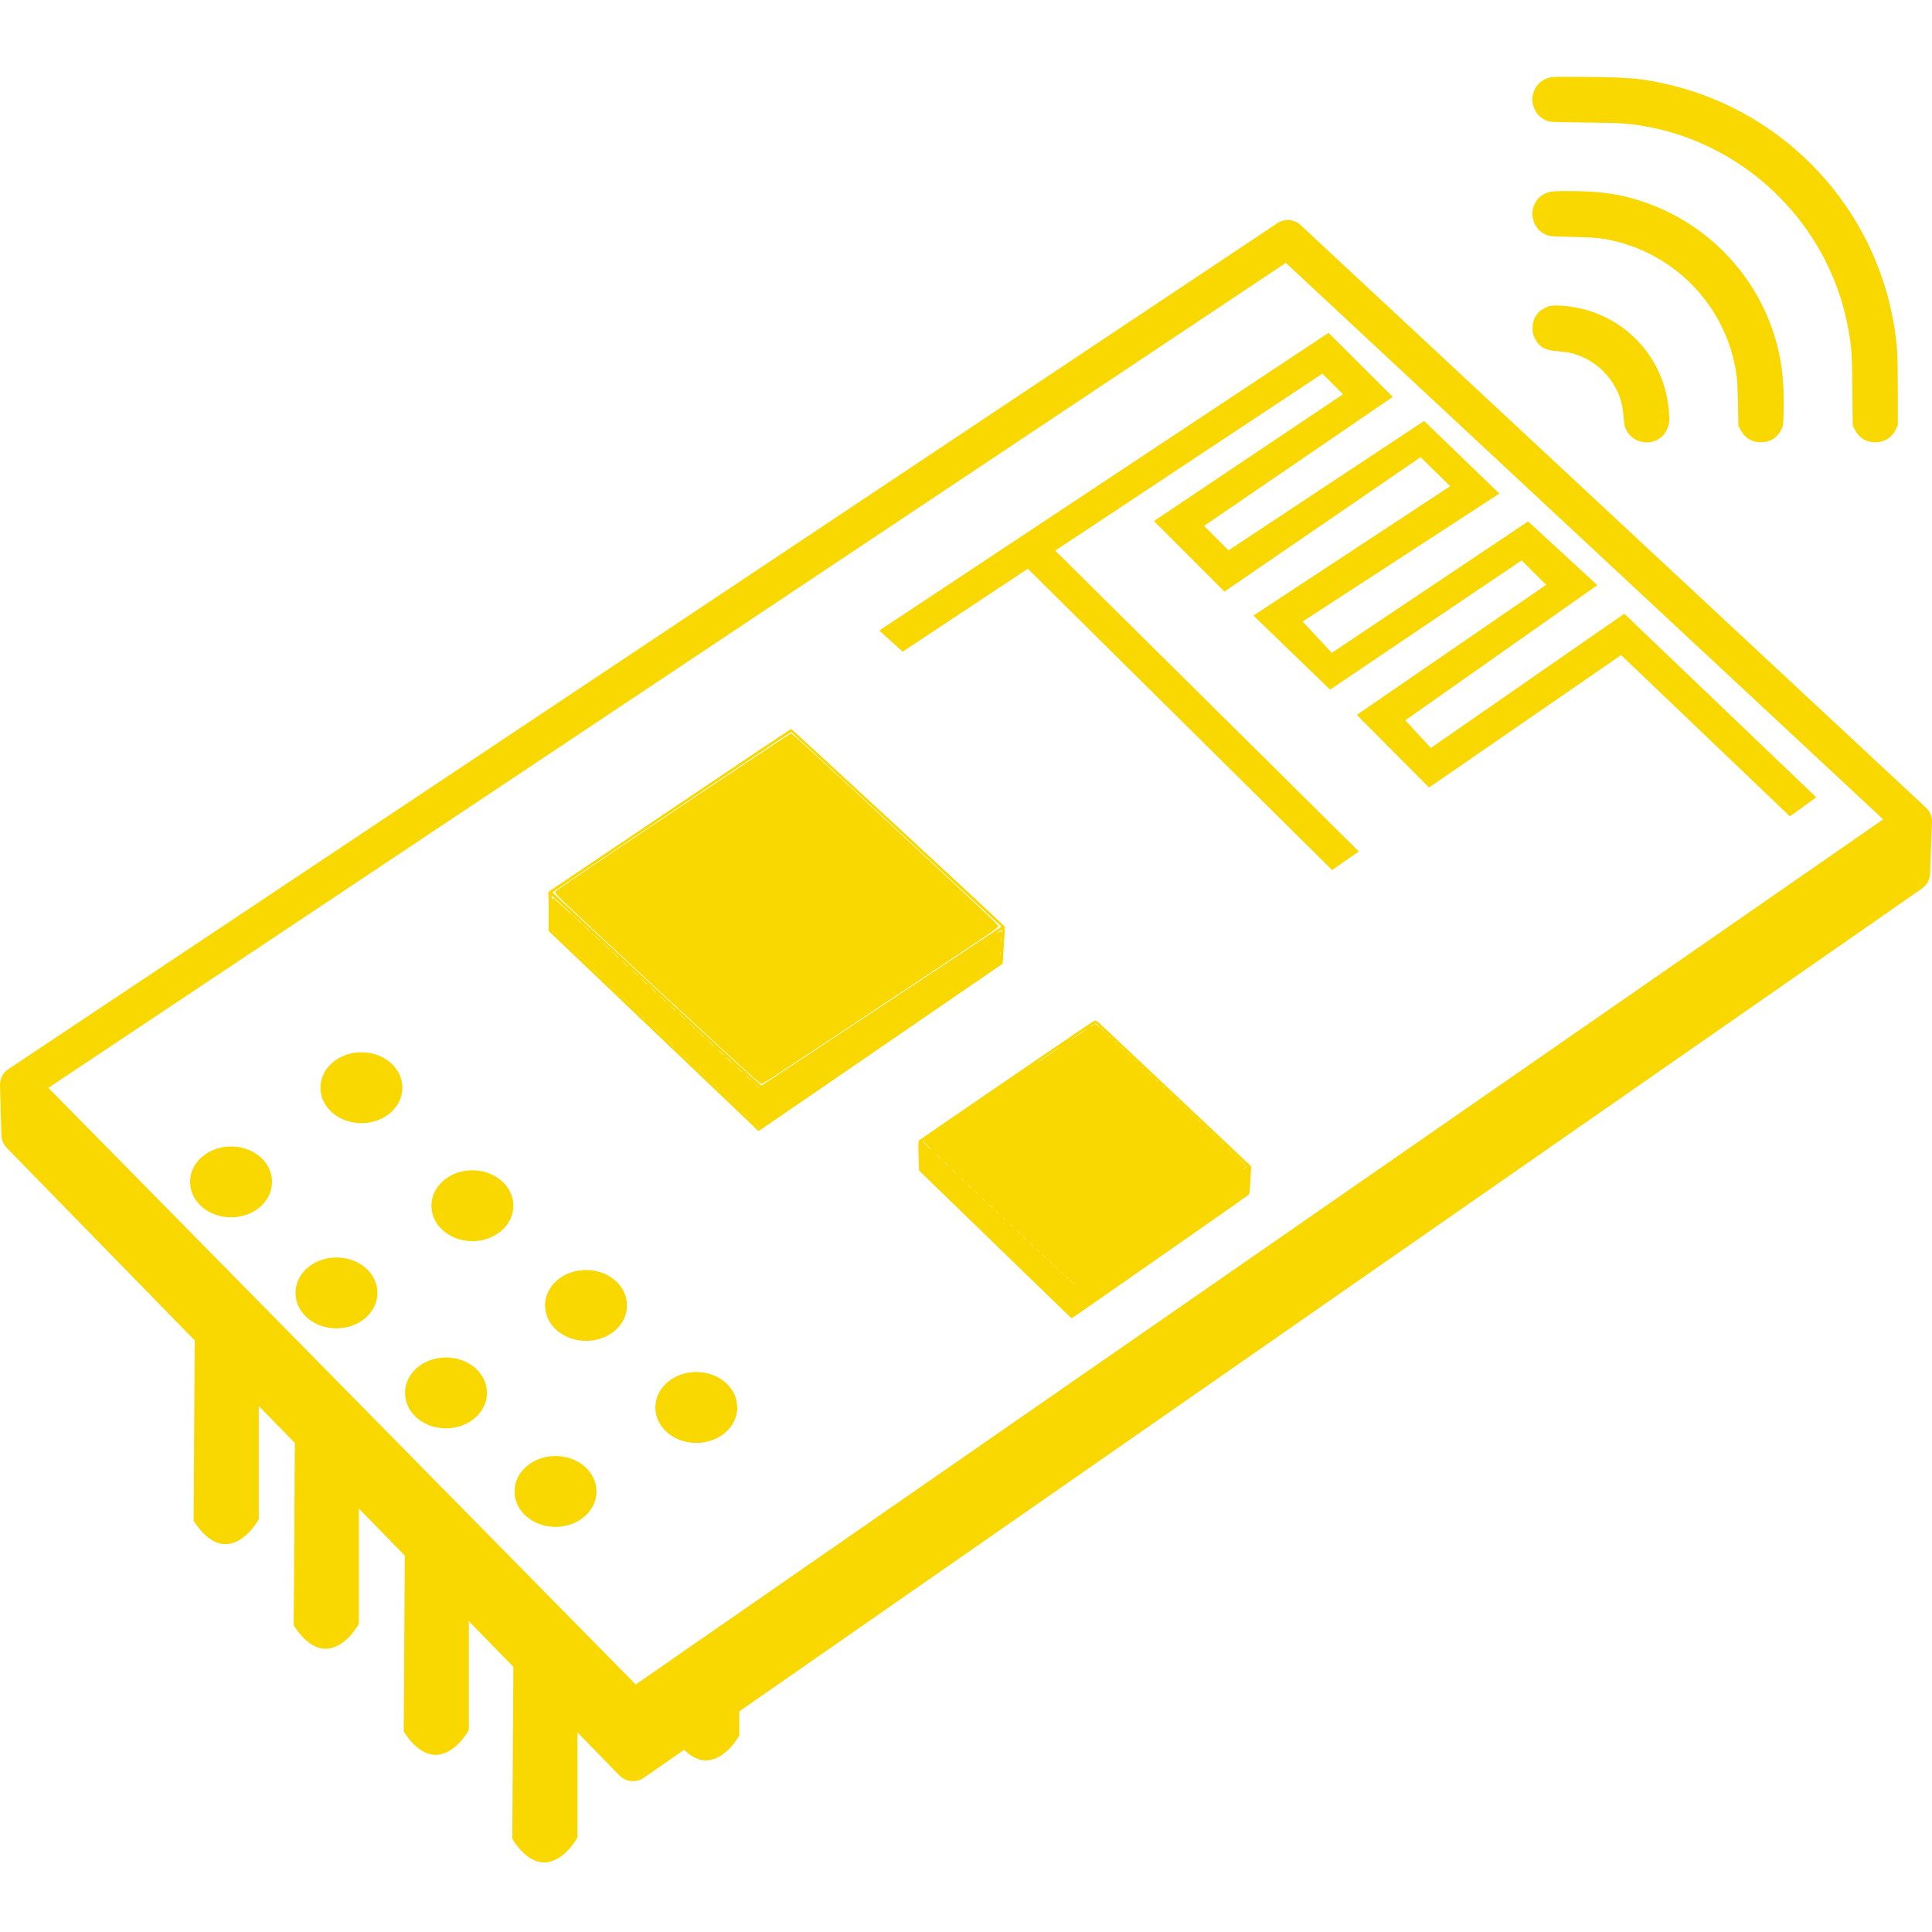
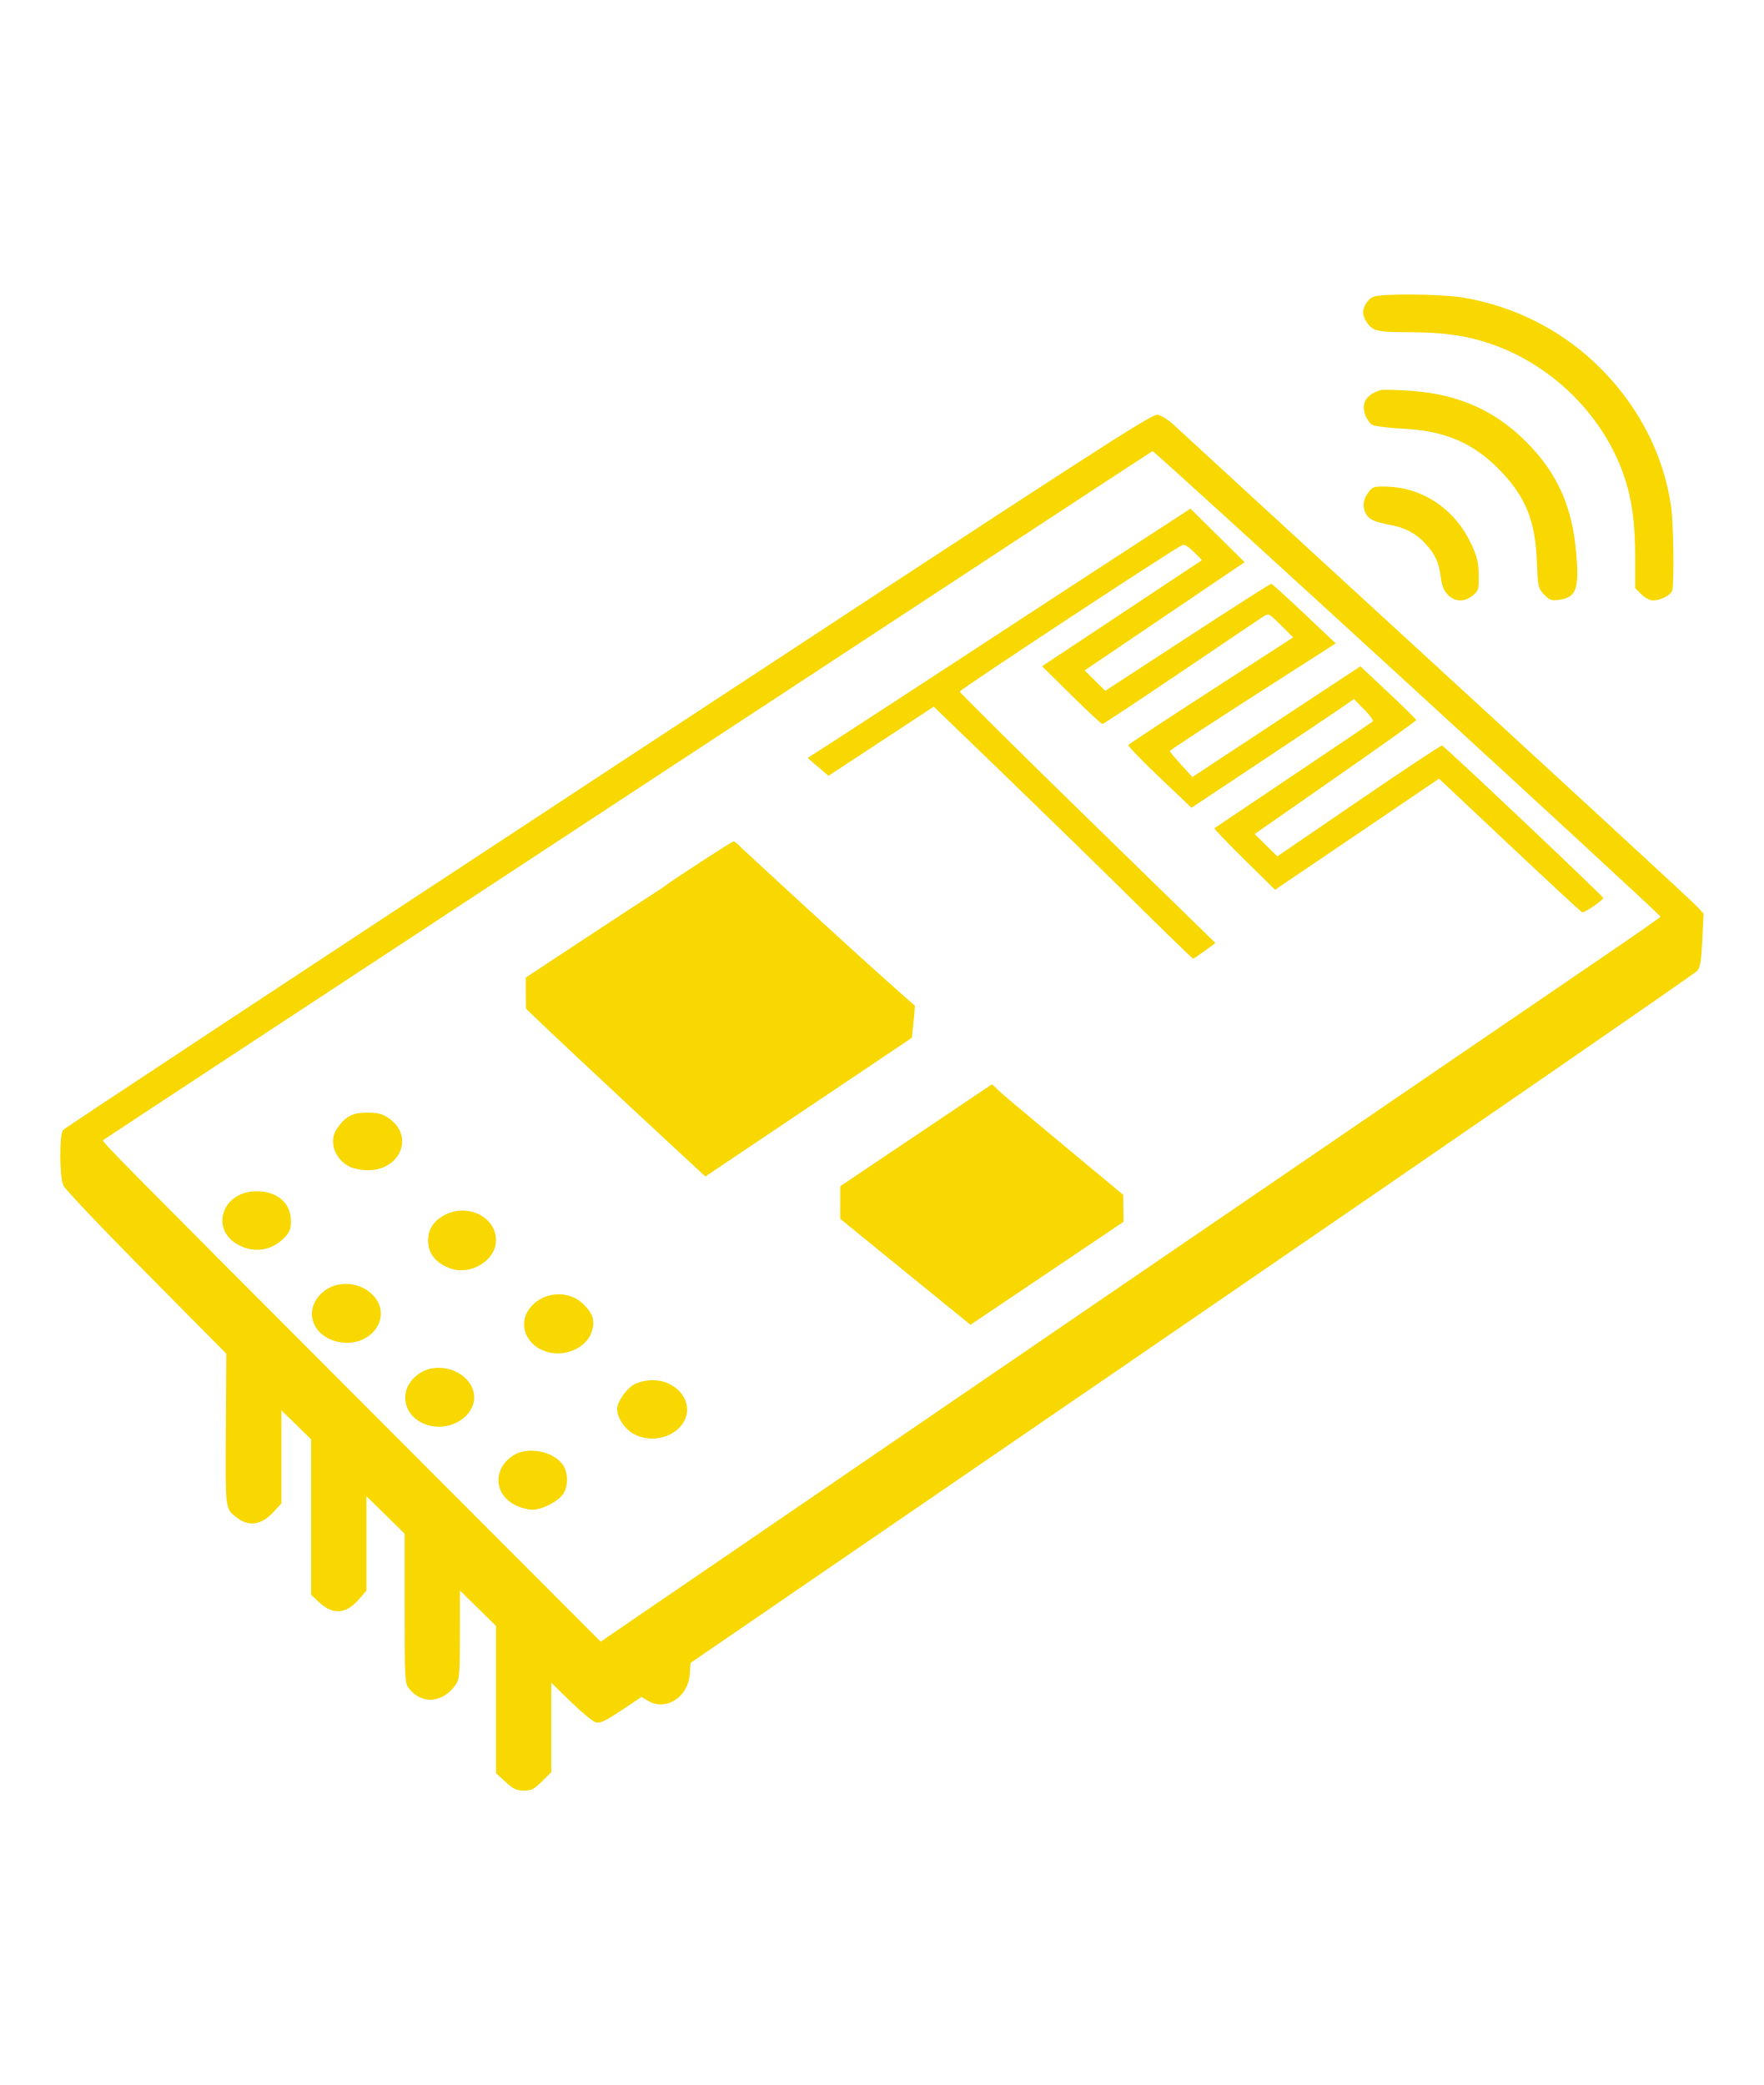
- <svg xmlns="http://www.w3.org/2000/svg" width="309" height="309" version="1.1" viewBox="0 0 81.756 81.756">
-   <g transform="translate(0 -215.24)">
-     <g transform="matrix(1.23 0 0 1.23 -1.7009e-6 -67.621)">
-       <g transform="matrix(.012831 0 0 .012831 96.992 236.1)">
-         <g transform="translate(-3460.6 -281.75)" fill="#f8d800" stroke-width=".1">
-           <path d="m52.36 12.9c-21.47 7.67-33.92 20.7-40.25 42.36-4.02 13.99-2.3 28.37 5.18 43.51 6.32 13.22 15.14 21.27 30.09 28.17 9.01 4.22 11.12 4.22 105.99 5.37 93.34 1.15 108.68 2.11 149.5 8.63 209.68 33.35 395.41 169.63 492.39 361.1 35.07 69.19 56.92 139.34 67.47 217.73 3.64 26.64 4.41 42.93 5.37 128.22l1.15 97.75 6.52 12.08c11.31 20.89 29.9 31.82 53.86 32.01 24.73 0 44.85-12.65 55.39-35.27l4.98-10.73v-93.92c0-99.47-1.15-117.68-9.77-171.54-50.79-315.48-289.04-572.13-600.69-646.68-72.26-17.25-104.84-20.51-221.38-21.47-89.51-0.77-96.41-0.57-105.8 2.68z" />
-           <path d="m52.36 319.76c-21.27 7.28-33.92 20.51-40.25 42.17-4.02 13.99-2.3 28.37 5.18 43.51 6.51 13.22 15.14 21.27 30.09 28.17 8.62 3.83 12.84 4.22 68.62 5.37 64.21 1.34 85.29 3.64 122.67 13.22 152.95 39.48 272.93 160.43 310.31 312.8 9.2 37.57 10.93 54.62 12.46 119.41l1.15 61.33 6.52 12.08c11.31 20.89 29.9 31.82 53.86 32.01 24.73 0 44.85-12.65 55.39-35.27 4.79-10.54 4.98-11.69 5.56-56.73 0.96-67.85-3.64-113.47-16.86-165.79-45.06-178.83-179.23-324.68-354.6-385.44-63.63-22.23-119.79-30.48-204.13-30.48-39.1 0.19-47.53 0.58-55.97 3.64z" />
-           <path d="m56.39 624.51c-9.01 2.3-25.49 11.88-30.67 18.02-10.73 12.65-14.95 24.34-14.95 40.63-0.19 13.61 0.57 16.87 6.13 28.18 11.12 22.62 27.22 31.82 60.95 34.31 11.88 0.96 27.22 2.88 34.12 4.41 68.04 15.91 122.48 70.34 138.19 138.19 1.72 6.9 3.83 22.81 4.79 35.46 1.53 20.32 2.3 24.34 7.86 34.5 18.98 35.65 68.04 42.93 96.6 14.38 9.39-9.39 16.48-25.11 17.63-39.1 0.57-6.13 0-21.46-1.34-33.92-13.22-129.96-104.45-235.57-230.76-267.2-32.01-8.05-72.45-11.69-88.55-7.86z" />
-         </g>
-       </g>
-       <path d="m45.705 241.42-15.454 10.241 0.802 0.728 14.441-9.566 0.71 0.71-6.504 4.362 2.426 2.426 6.746-4.624 1.022 0.997-6.771 4.452 2.637 2.548 6.591-4.447 0.842 0.842-6.515 4.475 2.487 2.497 6.607-4.556 5.807 5.548 0.907-0.654-6.604-6.316-6.655 4.618-0.879-0.952 6.605-4.649-2.381-2.193-6.754 4.523-1.003-1.079 6.768-4.401-2.588-2.499-6.729 4.452-0.842-0.842 6.492-4.438z" color="#000000" color-rendering="auto" dominant-baseline="auto" fill="#f8d800" fill-rule="evenodd" image-rendering="auto" shape-rendering="auto" solid-color="#000000" style="font-feature-settings:normal;font-variant-alternates:normal;font-variant-caps:normal;font-variant-ligatures:normal;font-variant-numeric:normal;font-variant-position:normal;isolation:auto;mix-blend-mode:normal;shape-padding:0;text-decoration-color:#000000;text-decoration-line:none;text-decoration-style:solid;text-indent:0;text-orientation:mixed;text-transform:none;white-space:normal" />
-       <path d="m36.009 248.62-0.778 0.786 10.599 10.495 0.918-0.64z" color="#000000" color-rendering="auto" dominant-baseline="auto" fill="#f8d800" fill-rule="evenodd" image-rendering="auto" shape-rendering="auto" solid-color="#000000" style="font-feature-settings:normal;font-variant-alternates:normal;font-variant-caps:normal;font-variant-ligatures:normal;font-variant-numeric:normal;font-variant-position:normal;isolation:auto;mix-blend-mode:normal;shape-padding:0;text-decoration-color:#000000;text-decoration-line:none;text-decoration-style:solid;text-indent:0;text-orientation:mixed;text-transform:none;white-space:normal" />
-       <path d="m0.649 267.29 43.655-29.103 21.517 20.045-44.029 30.534-0.014 1.833m44.043-32.368-0.068 1.772-43.975 30.596-21.081-21.592-0.048-1.718 21.142 21.476" fill="none" stroke="#f8d800" stroke-linejoin="round" stroke-width="1.298" />
-       <g fill="#f8d800">
-         <g stroke="#f8d800" stroke-linecap="round" stroke-linejoin="round">
-           <path d="m22.038 289.5v-0.572l21.692-15.045c11.931-8.275 21.716-15.051 21.746-15.058 0.037-9e-3 0.048 0.134 0.036 0.477-0.009 0.27-0.024 0.513-0.032 0.54-0.015 0.046-43.294 30.18-43.395 30.215-0.029 0.01-0.047-0.201-0.047-0.556z" stroke-width=".072" />
-           <g stroke-width=".577">
-             <path d="m25.077 278.39a1.121 0.93 0 0 1-1.076 0.93 1.121 0.93 0 0 1-1.163-0.854 1.121 0.93 0 0 1 0.981-0.999 1.121 0.93 0 0 1 1.243 0.773l-1.106 0.151z" />
-             <path d="m20.233 281.28a1.121 0.93 0 0 1-1.091 0.93 1.121 0.93 0 0 1-1.15-0.879 1.121 0.93 0 0 1 1.028-0.978 1.121 0.93 0 0 1 1.206 0.826l-1.115 0.101z" />
-             <path d="m21.283 274.88a1.121 0.93 0 0 1-1.1 0.93 1.121 0.93 0 0 1-1.142-0.895 1.121 0.93 0 0 1 1.056-0.964 1.121 0.93 0 0 1 1.182 0.858l-1.118 0.071z" />
-             <path d="m16.464 277.89a1.121 0.93 0 0 1-1.101 0.93 1.121 0.93 0 0 1-1.14-0.897 1.121 0.93 0 0 1 1.061-0.962 1.121 0.93 0 0 1 1.178 0.863l-1.118 0.066z" />
-             <path d="m17.372 271.45a1.121 0.93 0 0 1-1.101 0.93 1.121 0.93 0 0 1-1.14-0.897 1.121 0.93 0 0 1 1.061-0.962 1.121 0.93 0 0 1 1.178 0.863l-1.118 0.066z" />
-             <path d="m13.555 267.39a1.121 0.93 0 0 1-1.101 0.93 1.121 0.93 0 0 1-1.14-0.897 1.121 0.93 0 0 1 1.061-0.962 1.121 0.93 0 0 1 1.178 0.863l-1.118 0.066z" />
-             <path d="m12.696 274.45a1.121 0.93 0 0 1-1.101 0.93 1.121 0.93 0 0 1-1.14-0.897 1.121 0.93 0 0 1 1.061-0.962 1.121 0.93 0 0 1 1.178 0.863l-1.118 0.066z" />
-             <path d="m9.07 270.63a1.121 0.93 0 0 1-1.101 0.93 1.121 0.93 0 0 1-1.14-0.897 1.121 0.93 0 0 1 1.061-0.962 1.121 0.93 0 0 1 1.178 0.863l-1.118 0.066z" />
-           </g>
-         </g>
-         <g fill-rule="evenodd">
-           <path d="m6.661 282.28s0.477 0.859 1.145 0.811c0.668-0.048 1.097-0.859 1.097-0.859v-5.391l-2.195-2.242z" />
-           <path d="m10.105 285.88s0.477 0.859 1.145 0.811c0.668-0.048 1.097-0.859 1.097-0.859v-5.391l-2.195-2.242z" />
-           <path d="m13.889 289.53s0.477 0.859 1.145 0.811c0.668-0.048 1.097-0.859 1.097-0.859v-5.391l-2.195-2.242z" />
-           <path d="m17.625 293.23s0.477 0.859 1.145 0.811c0.668-0.048 1.097-0.859 1.097-0.859v-5.391l-2.195-2.242z" />
-           <path d="m23.192 289.72s0.477 0.859 1.145 0.811c0.668-0.048 1.097-0.859 1.097-0.859v-3.483l-2.29 1.431z" />
-         </g>
-       </g>
-       <path d="m18.922 260.66v1.312l7.18 6.846 8.349-5.725 0.072-1.24" fill="none" stroke="#f8d800" stroke-width=".094" />
-       <g fill="#f8d800">
-         <path d="m22.494 265.44-3.602-3.434-0.012-0.678-0.012-0.678 4.16-2.798c2.288-1.539 4.172-2.801 4.187-2.805 0.022-5e-3 7.036 6.479 7.279 6.73l0.073 0.076-0.038 0.625c-0.029 0.488-0.046 0.633-0.073 0.66-0.028 0.027-8.076 5.552-8.302 5.699l-0.06 0.039zm3.614 3.31c0-4e-3 -0.029-0.034-0.066-0.066l-0.066-0.058 0.058 0.066c0.054 0.061 0.073 0.076 0.073 0.058zm-0.31-0.285c0-4e-3 -0.072-0.076-0.161-0.161l-0.161-0.154 0.154 0.161c0.143 0.15 0.168 0.172 0.168 0.154zm-0.525-0.501c0-4e-3 -0.072-0.076-0.161-0.161l-0.161-0.154 0.154 0.161c0.143 0.15 0.168 0.172 0.168 0.154zm-0.549-0.525c0-4e-3 -0.062-0.066-0.137-0.137l-0.137-0.13 0.13 0.137c0.121 0.127 0.144 0.148 0.144 0.13zm1.384-0.049c0-4e-3 -0.029-0.034-0.066-0.066l-0.066-0.058 0.058 0.066c0.054 0.061 0.073 0.076 0.073 0.058zm3.908-2.596c2.082-1.38 3.932-2.607 4.112-2.727l0.326-0.218-3.606-3.347c-1.984-1.841-3.615-3.348-3.626-3.351-0.026-5e-3 -8.222 5.502-8.215 5.521 0.003 8e-3 1.615 1.508 3.583 3.334 2.1 1.948 3.591 3.314 3.61 3.307 0.017-7e-3 1.735-1.141 3.817-2.521zm-4.194 2.334c0-4e-3 -0.04-0.044-0.089-0.089l-0.089-0.082 0.082 0.089c0.077 0.083 0.097 0.1 0.097 0.082zm-1.574-0.143c0-4e-3 -0.072-0.076-0.161-0.161l-0.161-0.154 0.154 0.161c0.143 0.15 0.168 0.172 0.168 0.154zm1.264-0.144c0-4e-3 -0.046-0.05-0.101-0.101l-0.101-0.094 0.094 0.101c0.088 0.094 0.108 0.112 0.108 0.094zm-0.406-0.387c-0.058-0.059-0.111-0.107-0.117-0.107-0.007 0 0.035 0.048 0.093 0.107 0.058 0.059 0.111 0.107 0.117 0.107 0.007 0-0.035-0.048-0.093-0.107zm-1.36 0.053c0-4e-3 -0.072-0.076-0.161-0.161l-0.161-0.154 0.154 0.161c0.143 0.15 0.168 0.172 0.168 0.154zm1.145-0.239c0-4e-3 -0.056-0.06-0.125-0.125l-0.125-0.118 0.118 0.125c0.11 0.116 0.132 0.136 0.132 0.118zm-1.67-0.262c0-4e-3 -0.072-0.076-0.161-0.161l-0.161-0.154 0.154 0.161c0.143 0.15 0.168 0.172 0.168 0.154zm1.336-0.048c0-4e-3 -0.056-0.06-0.125-0.125l-0.125-0.118 0.118 0.125c0.11 0.116 0.132 0.136 0.132 0.118zm-0.334-0.31c0-4e-3 -0.056-0.06-0.125-0.125l-0.125-0.118 0.118 0.125c0.11 0.116 0.132 0.136 0.132 0.118zm-1.503-0.119c0-4e-3 -0.072-0.076-0.161-0.161l-0.161-0.154 0.154 0.161c0.143 0.15 0.168 0.172 0.168 0.154zm1.193-0.167c0-4e-3 -0.056-0.06-0.125-0.125l-0.125-0.118 0.118 0.125c0.11 0.116 0.132 0.136 0.132 0.118zm-0.334-0.31c0-4e-3 -0.056-0.06-0.125-0.125l-0.125-0.118 0.118 0.125c0.11 0.116 0.132 0.136 0.132 0.118zm-1.384-0.024c0-4e-3 -0.072-0.076-0.161-0.161l-0.161-0.154 0.154 0.161c0.143 0.15 0.168 0.172 0.168 0.154zm1.05-0.286c0-4e-3 -0.056-0.06-0.125-0.125l-0.125-0.118 0.118 0.125c0.11 0.116 0.132 0.136 0.132 0.118zm-1.551-0.191c0-4e-3 -0.072-0.076-0.161-0.161l-0.161-0.154 0.154 0.161c0.143 0.15 0.168 0.172 0.168 0.154zm1.217-0.119c0-4e-3 -0.056-0.06-0.125-0.125l-0.125-0.118 0.118 0.125c0.11 0.116 0.132 0.136 0.132 0.118zm-0.334-0.31c0-4e-3 -0.056-0.06-0.125-0.125l-0.125-0.118 0.118 0.125c0.11 0.116 0.132 0.136 0.132 0.118zm-1.407-0.071c0-4e-3 -0.072-0.076-0.161-0.161l-0.161-0.154 0.154 0.161c0.143 0.15 0.168 0.172 0.168 0.154zm1.097-0.215c0-4e-3 -0.062-0.065-0.137-0.137l-0.137-0.13 0.13 0.137c0.121 0.127 0.144 0.148 0.144 0.13zm-1.598-0.262c0-4e-3 -0.072-0.076-0.161-0.161l-0.161-0.154 0.154 0.161c0.143 0.15 0.168 0.172 0.168 0.154zm1.264-0.048c0-4e-3 -0.056-0.06-0.125-0.125l-0.125-0.118 0.118 0.125c0.11 0.116 0.132 0.136 0.132 0.118zm-0.334-0.31c0-4e-3 -0.056-0.06-0.125-0.125l-0.125-0.118 0.118 0.125c0.11 0.116 0.132 0.136 0.132 0.118zm-1.455-0.143c0-4e-3 -0.072-0.076-0.161-0.161l-0.161-0.154 0.154 0.161c0.143 0.15 0.168 0.172 0.168 0.154zm1.145-0.143c0-4e-3 -0.062-0.065-0.137-0.137l-0.137-0.13 0.13 0.137c0.121 0.127 0.144 0.148 0.144 0.13zm13.137-0.214c-0.006-0.029-0.01-5e-3 -0.01 0.054 0 0.059 0.005 0.083 0.01 0.054 0.006-0.029 0.006-0.078 0-0.107zm-13.471-0.096c0-4e-3 -0.062-0.066-0.137-0.137l-0.137-0.13 0.13 0.137c0.121 0.127 0.144 0.148 0.144 0.13zm-1.312-0.024c0-4e-3 -0.072-0.076-0.161-0.161l-0.161-0.154 0.154 0.161c0.143 0.15 0.168 0.172 0.168 0.154zm14.808-0.405c-5e-3 -0.056-0.009-0.01-0.009 0.101 0 0.112 0.004 0.157 0.009 0.101 5e-3 -0.056 5e-3 -0.147 0-0.203zm-13.806 0.142c0-4e-3 -0.067-0.071-0.149-0.149l-0.149-0.142 0.142 0.149c0.132 0.139 0.156 0.16 0.156 0.142zm-1.527-0.239c0-4e-3 -0.035-0.039-0.078-0.077l-0.078-0.07 0.07 0.077c0.065 0.072 0.085 0.088 0.085 0.07zm15.331-0.051c0.029 0.04 0.032 0.039 0.032-0.021 0-0.035-0.007-0.064-0.015-0.064-0.023 0-0.176 0.098-0.176 0.112 0 7e-3 0.029-6e-3 0.064-0.029 0.061-0.04 0.065-0.04 0.095 2e-3zm-14.138-0.02c0-4e-3 -0.067-0.071-0.149-0.149l-0.149-0.142 0.142 0.149c0.132 0.139 0.156 0.16 0.156 0.142zm-0.31-0.286c0-4e-3 -0.067-0.071-0.149-0.149l-0.149-0.142 0.142 0.149c0.132 0.139 0.156 0.16 0.156 0.142zm-0.596-0.567c-0.164-0.157-0.328-0.308-0.364-0.335l-0.066-0.049 0.003 0.091c0.002 0.055 0.007 0.07 0.014 0.037 0.006-0.029 0.02-0.054 0.032-0.054 0.012 0 0.164 0.134 0.338 0.297 0.174 0.163 0.322 0.297 0.329 0.297 0.007 1.9e-4 -0.122-0.128-0.286-0.285z" />
-         <path d="m25.893 267.01c-0.691-0.609-5.578-5.138-6.405-5.935-0.431-0.416-0.42-0.4-0.332-0.47 0.289-0.231 8.004-5.399 8.061-5.399 0.042 0 0.898 0.786 4.067 3.732 2.674 2.486 3.054 2.846 3.053 2.896-9.6e-5 0.022-0.088 0.102-0.197 0.179-0.218 0.155-2.657 1.779-5.159 3.434-2.473 1.637-2.733 1.805-2.785 1.805-0.017-1e-4 -0.154-0.109-0.304-0.242z" stroke="#f8d800" stroke-linecap="round" stroke-linejoin="round" stroke-width=".006" />
-         <path d="m36.714 275.18c-0.2-0.193-4.515-4.378-4.832-4.686l-0.261-0.253-0.011-0.259c-0.006-0.143-0.012-0.371-0.013-0.508-2e-3 -0.217 0.002-0.253 0.028-0.276 0.047-0.041 4.056-2.785 5.465-3.74 0.559-0.379 0.59-0.397 0.628-0.374 0.022 0.013 0.222 0.196 0.445 0.405 0.447 0.419 4.035 3.803 4.553 4.293l0.326 0.308v0.085c0 0.047-0.012 0.262-0.027 0.479-0.027 0.391-0.027 0.394-0.073 0.429-0.094 0.073-0.677 0.482-2.311 1.623-2.955 2.063-3.743 2.611-3.76 2.611-0.009 0-0.08-0.062-0.158-0.137zm0.231-1.054c0-4e-3 -0.014-0.017-0.03-0.031-0.028-0.022-0.028-0.021-0.006 6e-3 0.023 0.03 0.037 0.039 0.037 0.024zm-0.069-0.052c0-4e-3 -0.021-0.025-0.048-0.049l-0.048-0.043 0.042 0.049c0.039 0.045 0.053 0.057 0.053 0.043zm-0.122-0.106c0-4e-3 -0.025-0.029-0.056-0.057l-0.056-0.052 0.051 0.057c0.048 0.054 0.062 0.066 0.062 0.052zm-0.156-0.141c0-4e-3 -0.029-0.033-0.065-0.066l-0.065-0.061 0.06 0.066c0.056 0.062 0.07 0.074 0.07 0.061zm-0.208-0.194c0-4e-3 -0.029-0.033-0.065-0.066l-0.065-0.061 0.06 0.066c0.056 0.062 0.07 0.074 0.07 0.061zm-0.191-0.177c0-4e-3 -0.033-0.037-0.074-0.075l-0.074-0.07 0.069 0.075c0.064 0.07 0.079 0.083 0.079 0.07zm-0.226-0.212c0-4e-3 -0.029-0.033-0.065-0.066l-0.065-0.061 0.06 0.066c0.056 0.062 0.07 0.074 0.07 0.061zm-0.226-0.212c0-4e-3 -0.029-0.033-0.065-0.066l-0.065-0.061 0.06 0.066c0.056 0.062 0.07 0.074 0.07 0.061zm-0.208-0.194c0-4e-3 -0.033-0.037-0.074-0.075l-0.074-0.07 0.069 0.075c0.064 0.07 0.079 0.083 0.079 0.07zm-0.243-0.23c0-4e-3 -0.029-0.033-0.065-0.066l-0.065-0.061 0.06 0.066c0.056 0.062 0.07 0.074 0.07 0.061zm-0.208-0.194c0-4e-3 -0.033-0.037-0.074-0.075l-0.074-0.07 0.069 0.075c0.064 0.07 0.079 0.083 0.079 0.07zm-0.261-0.248c0-4e-3 -0.025-0.029-0.056-0.057l-0.056-0.052 0.051 0.057c0.048 0.053 0.062 0.066 0.062 0.052zm-0.243-0.23c0-4e-3 -0.021-0.025-0.048-0.049l-0.048-0.043 0.042 0.049c0.039 0.045 0.053 0.057 0.053 0.043zm-0.226-0.212c0-4e-3 -0.025-0.029-0.056-0.057l-0.056-0.052 0.051 0.057c0.048 0.053 0.062 0.066 0.062 0.052zm-0.226-0.212c0-4e-3 -0.033-0.037-0.074-0.075l-0.074-0.07 0.069 0.075c0.064 0.07 0.079 0.083 0.079 0.07zm-0.243-0.23c0-4e-3 -0.033-0.037-0.074-0.075l-0.074-0.07 0.069 0.075c0.064 0.07 0.079 0.083 0.079 0.07zm-0.243-0.23c0-4e-3 -0.033-0.037-0.074-0.075l-0.074-0.07 0.069 0.075c0.064 0.07 0.079 0.083 0.079 0.07zm-0.243-0.23c0-4e-3 -0.033-0.037-0.074-0.075l-0.074-0.07 0.069 0.075c0.064 0.07 0.079 0.083 0.079 0.07zm-0.243-0.23c0-4e-3 -0.033-0.037-0.074-0.075l-0.074-0.07 0.069 0.075c0.064 0.07 0.079 0.083 0.079 0.07zm-0.33-0.322c-0.042-0.044-0.081-0.08-0.085-0.08-0.005 0 0.026 0.036 0.068 0.08 0.042 0.044 0.081 0.08 0.085 0.08 0.005 0-0.026-0.036-0.068-0.08zm10.053-0.161c0.003-9e-3 -0.087-0.108-0.199-0.219l-0.204-0.203 0.396 0.413-0.118 0.115 0.06-0.045c0.033-0.025 0.062-0.052 0.065-0.061zm-10.314-0.087c-0.042-0.044-0.081-0.08-0.085-0.08-0.005 0 0.026 0.036 0.068 0.08 0.042 0.044 0.081 0.08 0.085 0.08 0.005 0-0.026-0.036-0.068-0.08zm-0.191-0.173c0-4e-3 -0.053-0.056-0.117-0.119l-0.117-0.114 0.112 0.119c0.104 0.111 0.122 0.128 0.122 0.114zm10.006-0.248c0-4e-3 -0.041-0.044-0.091-0.093l-0.091-0.088 0.086 0.093c0.08 0.086 0.096 0.101 0.096 0.088zm-10.462-0.203c-0.074-0.075-0.134-0.147-0.134-0.159 0-0.011-0.008-0.022-0.017-0.022-0.009 0-0.017 6e-3 -0.017 0.013 0 0.015 0.281 0.305 0.295 0.305 0.005 0-0.052-0.062-0.126-0.137zm10.167-0.08c0-4e-3 -0.029-0.033-0.065-0.066l-0.065-0.061 0.06 0.066c0.056 0.062 0.07 0.074 0.07 0.061zm-0.278-0.265c0-4e-3 -0.025-0.029-0.056-0.057l-0.056-0.052 0.051 0.057c0.048 0.053 0.062 0.066 0.062 0.052zm-0.261-0.247c0-4e-3 -0.025-0.029-0.056-0.057l-0.056-0.052 0.051 0.057c0.048 0.053 0.062 0.066 0.062 0.052zm-0.243-0.23c0-4e-3 -0.025-0.029-0.056-0.057l-0.056-0.052 0.051 0.058c0.048 0.053 0.062 0.066 0.062 0.052zm-0.243-0.23c0-4e-3 -0.025-0.029-0.056-0.057l-0.056-0.052 0.051 0.057c0.048 0.053 0.062 0.066 0.062 0.052zm-0.261-0.248c0-4e-3 -0.021-0.025-0.048-0.049l-0.048-0.043 0.042 0.049c0.039 0.045 0.053 0.057 0.053 0.043zm-0.243-0.23c0-4e-3 -0.021-0.025-0.048-0.049l-0.048-0.043 0.042 0.049c0.039 0.045 0.053 0.057 0.053 0.043zm-0.243-0.23c0-4e-3 -0.025-0.029-0.056-0.057l-0.056-0.052 0.051 0.057c0.048 0.053 0.062 0.066 0.062 0.052zm-0.243-0.23c0-4e-3 -0.025-0.029-0.056-0.057l-0.056-0.052 0.051 0.057c0.048 0.053 0.062 0.066 0.062 0.052zm-0.243-0.23c0-4e-3 -0.025-0.029-0.056-0.057l-0.056-0.052 0.051 0.057c0.048 0.054 0.062 0.066 0.062 0.052zm-0.243-0.23c0-4e-3 -0.021-0.025-0.048-0.049l-0.048-0.043 0.042 0.049c0.039 0.045 0.053 0.057 0.053 0.043zm-0.243-0.23c0-4e-3 -0.018-0.021-0.039-0.04l-0.039-0.034 0.033 0.04c0.031 0.037 0.045 0.048 0.045 0.034zm-2.866-0.728c0-6e-3 -0.188 0.119-0.417 0.274-0.229 0.156-0.417 0.287-0.417 0.292 0 6e-3 0.188-0.119 0.417-0.274 0.229-0.156 0.417-0.287 0.417-0.292zm2.623 0.498c0-4e-3 -0.021-0.025-0.048-0.049l-0.048-0.043 0.042 0.049c0.039 0.045 0.053 0.057 0.053 0.043zm-0.226-0.212c0-4e-3 -0.025-0.029-0.056-0.058l-0.056-0.052 0.051 0.057c0.048 0.053 0.062 0.066 0.062 0.052zm-0.226-0.212c0-4e-3 -0.025-0.029-0.056-0.057l-0.056-0.052 0.051 0.057c0.048 0.054 0.062 0.066 0.062 0.052zm-0.226-0.212c0-4e-3 -0.025-0.029-0.056-0.057l-0.056-0.052 0.051 0.057c0.048 0.053 0.062 0.066 0.062 0.052zm-1.286-0.3c0.209-0.141 0.319-0.222 0.243-0.179-0.051 0.029-0.495 0.331-0.512 0.349-0.028 0.029 0.017 8.4e-4 0.269-0.17zm1.077 0.106c0-4e-3 -0.029-0.033-0.065-0.066l-0.065-0.061 0.06 0.066c0.056 0.062 0.07 0.074 0.07 0.061zm-0.261-0.251c-0.042-0.044-0.081-0.08-0.085-0.08-0.005 0 0.026 0.036 0.068 0.08 0.042 0.044 0.081 0.08 0.085 0.08 0.005 0-0.026-0.036-0.068-0.08zm-0.178-0.163c-0.068-0.069-0.086-0.079-0.104-0.059-0.012 0.013-0.013 0.019-0.002 0.013 0.011-6e-3 0.054 0.02 0.096 0.059 0.104 0.096 0.11 0.089 0.011-0.013zm-0.161-0.013 0.035-0.029-0.035 0.017c-0.019 9e-3 -0.05 0.03-0.069 0.046l-0.035 0.029 0.035-0.017c0.019-9e-3 0.05-0.03 0.069-0.046z" />
-       </g>
-     </g>
+ <svg xmlns="http://www.w3.org/2000/svg" width="302" height="357" viewBox="0 0 79.904 94.456" version="1.1" id="svg2827">
+   <defs id="defs2824" />
+   <g id="layer1">
+     <path style="fill:#f8d800;fill-opacity:1;stroke-width:0.096" d="m 22.902,80.723 -0.431,-0.392 v -3.336 -3.336 l -0.818,-0.803 -0.818,-0.803 -6.74e-4,1.991 c -5.77e-4,1.743 -0.022,2.023 -0.171,2.245 -0.575,0.86 -1.536,0.955 -2.131,0.21 -0.195,-0.245 -0.201,-0.348 -0.201,-3.635 v -3.383 l -0.866,-0.85 -0.866,-0.85 v 2.14 2.14 l -0.339,0.39 c -0.601,0.692 -1.192,0.722 -1.852,0.094 l -0.313,-0.298 v -3.52 -3.52 l -0.674,-0.659 -0.674,-0.659 v 2.109 2.109 l -0.343,0.375 c -0.556,0.607 -1.119,0.699 -1.672,0.274 -0.537,-0.413 -0.523,-0.309 -0.501,-4.01 L 10.252,61.324 6.63,57.669 C 4.638,55.659 2.947,53.877 2.872,53.709 2.693,53.312 2.681,51.414 2.855,51.195 2.921,51.112 14.04,43.775 27.563,34.889 50.075,20.098 52.176,18.739 52.449,18.792 c 0.163,0.032 0.471,0.222 0.684,0.421 0.213,0.199 2.943,2.708 6.066,5.575 12.613,11.574 17.439,16.019 17.7,16.304 l 0.274,0.299 -0.057,1.187 c -0.045,0.927 -0.094,1.233 -0.226,1.399 -0.093,0.117 -10.394,7.221 -22.89,15.786 l -22.721,15.573 -0.03,0.492 c -0.064,1.054 -1.085,1.711 -1.896,1.221 l -0.289,-0.175 -0.911,0.607 c -0.725,0.483 -0.961,0.595 -1.155,0.549 -0.134,-0.032 -0.645,-0.45 -1.134,-0.929 l -0.891,-0.87 v 2.028 2.028 l -0.421,0.415 c -0.362,0.356 -0.477,0.415 -0.82,0.415 -0.335,0 -0.47,-0.064 -0.831,-0.392 z M 48.801,59.613 c 11.596,-7.925 22.284,-15.224 23.75,-16.221 1.466,-0.997 2.669,-1.836 2.672,-1.864 0.01,-0.096 -22.926,-21.115 -23.014,-21.091 -0.07,0.019 -47.41,31.104 -47.539,31.216 -0.068,0.058 0.635,0.77 11.672,11.829 l 10.869,10.891 0.254,-0.175 c 0.139,-0.096 9.741,-6.659 21.337,-14.584 z m -25.438,8.584 c -1.022,-0.499 -1.047,-1.723 -0.046,-2.299 0.65,-0.374 1.788,-0.129 2.187,0.471 0.244,0.367 0.241,0.997 -0.006,1.331 -0.256,0.346 -0.952,0.695 -1.387,0.695 -0.187,-4.1e-5 -0.524,-0.089 -0.747,-0.199 z m 5.327,-3.244 c -0.407,-0.23 -0.732,-0.728 -0.732,-1.122 0,-0.294 0.329,-0.8 0.694,-1.067 0.157,-0.115 0.464,-0.206 0.77,-0.23 1.245,-0.096 2.125,1.061 1.496,1.969 -0.46,0.665 -1.482,0.871 -2.228,0.449 z m -9.178,-0.357 c -0.749,-0.163 -1.218,-0.743 -1.148,-1.418 0.057,-0.554 0.6,-1.087 1.212,-1.189 0.87,-0.145 1.745,0.375 1.887,1.121 0.173,0.909 -0.888,1.718 -1.95,1.486 z m 5.391,-3.322 c -1.111,-0.242 -1.531,-1.387 -0.787,-2.143 0.633,-0.644 1.687,-0.665 2.315,-0.046 0.444,0.438 0.54,0.777 0.362,1.28 -0.235,0.663 -1.102,1.081 -1.89,0.909 z m -9.6,-0.488 c -1.197,-0.265 -1.567,-1.482 -0.683,-2.247 0.626,-0.542 1.66,-0.489 2.256,0.117 0.98,0.997 -0.097,2.457 -1.573,2.13 z m 22.759,-5.57 0.004,-1.478 c 0,0 3.404,-2.292 6.871,-4.617 L 45.378,49.533 c 0.242,0.227 5.503,4.596 5.503,4.596 l 0.015,1.222 -6.934,4.666 z m -17.662,2.246 c -0.667,-0.244 -1.002,-0.665 -1.007,-1.264 -0.004,-0.521 0.276,-0.929 0.812,-1.185 1.039,-0.496 2.263,0.142 2.264,1.18 8.66e-4,0.902 -1.148,1.607 -2.07,1.27 z m -9.578,-1.053 c -1.339,-0.698 -0.767,-2.442 0.801,-2.442 0.935,0 1.556,0.537 1.556,1.346 0,0.363 -0.053,0.5 -0.289,0.747 -0.566,0.593 -1.346,0.725 -2.069,0.348 z M 23.83,45.7 C 23.817,45.196 23.819,44.804 23.819,44.285 l 2.555,-1.685 c 1.405,-0.927 2.803,-1.842 3.105,-2.034 0.302,-0.192 0.593,-0.385 0.646,-0.43 0.252,-0.21 3.038,-2.021 3.109,-2.021 0.044,0 0.209,0.139 0.367,0.308 2.344,2.164 4.912,4.54 7.148,6.526 l 0.697,0.617 c -0.026,0.484 -0.139,1.449 -0.139,1.449 l -9.353,6.283 c 0,0 -5.838,-5.393 -8.124,-7.598 z m -7.981,7.16 c -0.697,-0.339 -0.976,-1.167 -0.583,-1.732 0.389,-0.56 0.695,-0.721 1.37,-0.721 0.483,0 0.671,0.047 0.955,0.237 1.196,0.803 0.569,2.378 -0.944,2.371 -0.266,-0.001 -0.625,-0.071 -0.799,-0.156 z M 51.304,40.767 c -1.482,-1.465 -4.115,-4.034 -5.85,-5.709 l -3.155,-3.045 -2.384,1.567 -2.384,1.567 -0.473,-0.405 -0.473,-0.405 1.247,-0.801 c 0.686,-0.441 3.586,-2.331 6.446,-4.201 2.859,-1.87 6.2,-4.05 7.425,-4.845 l 2.226,-1.446 1.226,1.212 1.226,1.212 -3.624,2.452 -3.624,2.452 0.468,0.462 0.468,0.462 3.723,-2.427 c 2.048,-1.335 3.756,-2.425 3.795,-2.422 0.04,0.002 0.713,0.611 1.496,1.353 l 1.424,1.348 -3.759,2.409 c -2.067,1.325 -3.757,2.436 -3.755,2.468 0.002,0.032 0.233,0.31 0.513,0.618 l 0.51,0.559 3.805,-2.508 3.805,-2.508 1.268,1.19 c 0.698,0.655 1.267,1.216 1.265,1.247 -0.002,0.031 -1.65,1.205 -3.663,2.608 l -3.66,2.551 0.514,0.507 0.514,0.507 3.691,-2.524 c 2.03,-1.388 3.728,-2.512 3.772,-2.498 0.125,0.041 7.299,6.826 7.299,6.903 0,0.102 -0.858,0.688 -0.955,0.653 -0.047,-0.017 -1.525,-1.386 -3.284,-3.043 l -3.199,-3.012 -1.167,0.792 c -0.642,0.435 -2.313,1.568 -3.714,2.517 l -2.547,1.725 -1.396,-1.376 c -0.768,-0.757 -1.376,-1.392 -1.352,-1.412 0.024,-0.019 1.625,-1.096 3.558,-2.391 1.933,-1.296 3.555,-2.393 3.606,-2.437 0.056,-0.049 -0.094,-0.267 -0.378,-0.551 L 61.331,31.668 60.747,32.076 c -0.322,0.224 -1.977,1.332 -3.678,2.462 l -3.094,2.055 -1.455,-1.383 c -0.8,-0.761 -1.434,-1.417 -1.408,-1.458 0.026,-0.041 1.717,-1.156 3.758,-2.476 l 3.711,-2.401 -0.553,-0.551 c -0.548,-0.546 -0.555,-0.549 -0.798,-0.394 -0.135,0.086 -1.814,1.217 -3.73,2.514 -1.917,1.297 -3.52,2.358 -3.563,2.358 -0.043,0 -0.675,-0.589 -1.404,-1.31 l -1.326,-1.31 3.622,-2.403 3.622,-2.403 -0.367,-0.371 c -0.228,-0.231 -0.423,-0.35 -0.514,-0.317 -0.316,0.116 -10.098,6.553 -10.094,6.642 0.002,0.052 2.609,2.636 5.794,5.743 l 5.79,5.648 -0.481,0.353 c -0.265,0.194 -0.503,0.354 -0.53,0.356 -0.027,0.002 -1.262,-1.196 -2.744,-2.661 z M 65.583,26.939 c -0.173,-0.183 -0.266,-0.415 -0.312,-0.775 -0.087,-0.683 -0.251,-1.045 -0.689,-1.523 -0.434,-0.474 -0.923,-0.736 -1.606,-0.861 -0.746,-0.137 -1.004,-0.267 -1.132,-0.573 -0.135,-0.322 -0.073,-0.64 0.186,-0.955 0.164,-0.199 0.259,-0.224 0.795,-0.208 1.636,0.046 3.082,1.023 3.808,2.572 0.286,0.611 0.343,0.841 0.352,1.426 0.011,0.654 -0.006,0.713 -0.259,0.928 -0.374,0.318 -0.825,0.306 -1.144,-0.031 z m 4.364,-0.009 c -0.272,-0.287 -0.281,-0.329 -0.327,-1.507 -0.071,-1.829 -0.506,-2.906 -1.653,-4.098 -1.212,-1.258 -2.491,-1.808 -4.436,-1.906 -0.635,-0.032 -1.249,-0.109 -1.364,-0.172 -0.115,-0.063 -0.26,-0.266 -0.322,-0.452 -0.185,-0.553 0.04,-0.915 0.698,-1.122 0.092,-0.029 0.702,-0.015 1.357,0.031 2.284,0.16 4.016,0.975 5.503,2.589 1.21,1.314 1.814,2.736 1.993,4.691 0.155,1.688 0.017,2.084 -0.763,2.187 -0.364,0.048 -0.435,0.023 -0.686,-0.241 z m 4.408,-0.007 -0.281,-0.277 V 25.226 c 0,-1.572 -0.159,-2.694 -0.53,-3.741 -0.992,-2.798 -3.397,-5.099 -6.261,-5.989 -1.035,-0.322 -2.017,-0.446 -3.522,-0.446 -0.893,0 -1.325,-0.039 -1.515,-0.135 -0.259,-0.132 -0.495,-0.498 -0.495,-0.766 0,-0.259 0.216,-0.597 0.448,-0.701 0.347,-0.156 3.119,-0.133 4.089,0.034 2.26,0.389 4.308,1.402 5.948,2.944 1.905,1.792 3.121,4.085 3.468,6.545 0.111,0.785 0.142,3.545 0.043,3.799 -0.078,0.2 -0.537,0.431 -0.857,0.431 -0.151,0 -0.366,-0.112 -0.534,-0.277 z" id="path2928" />
  </g>
</svg>
